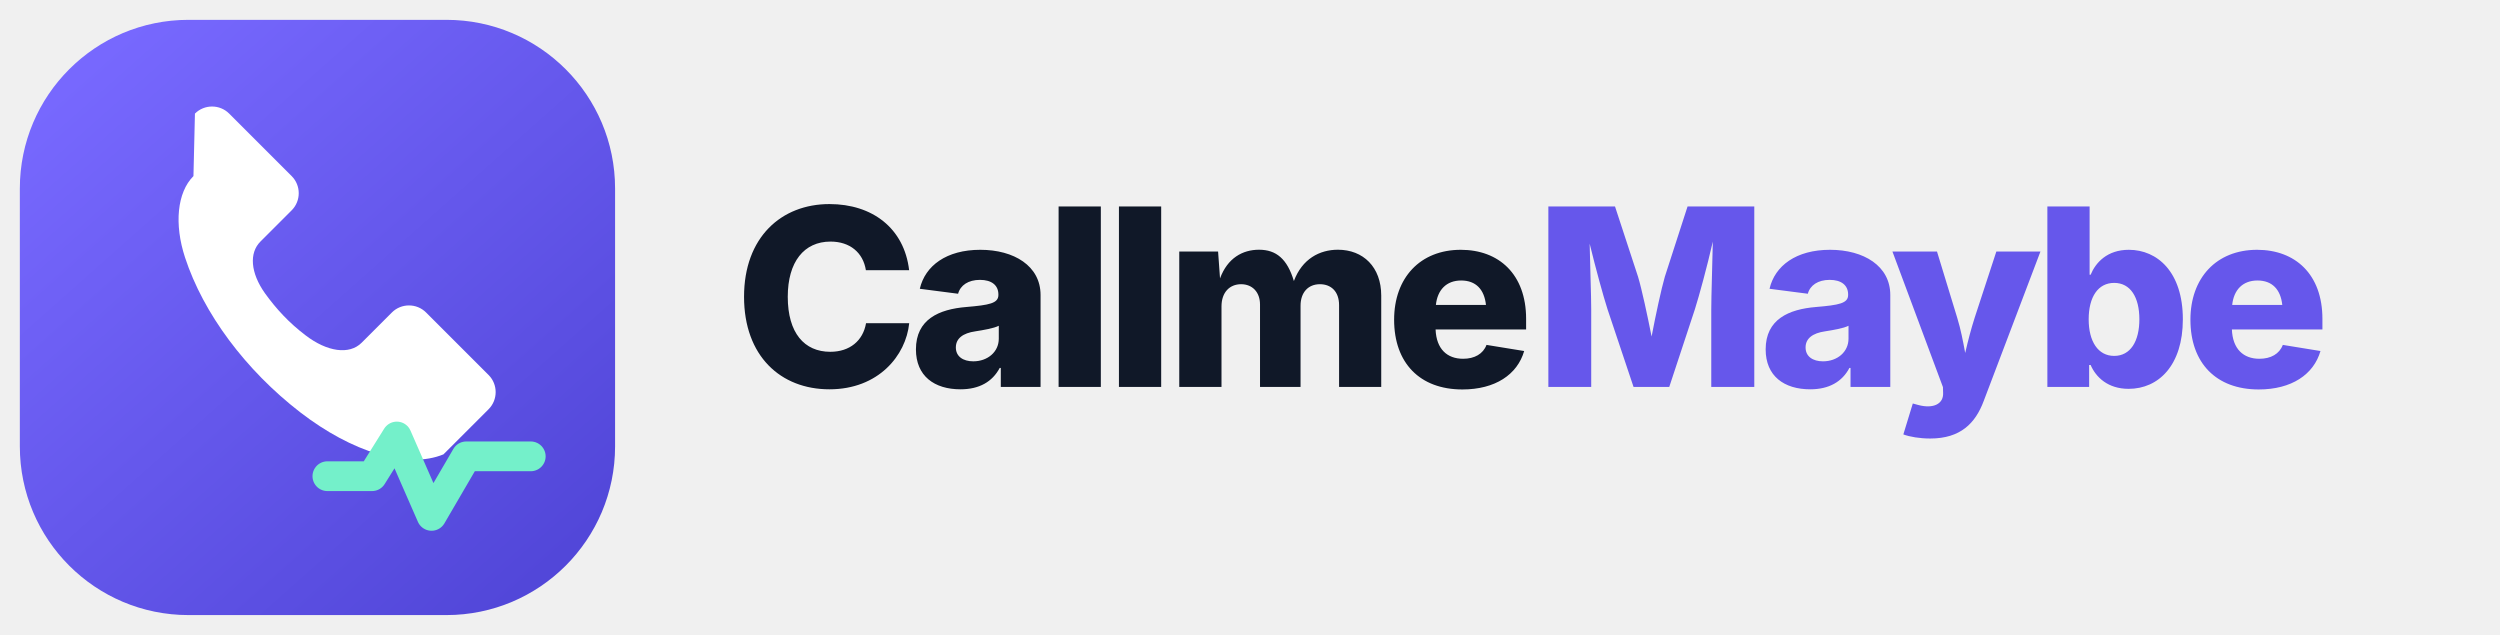
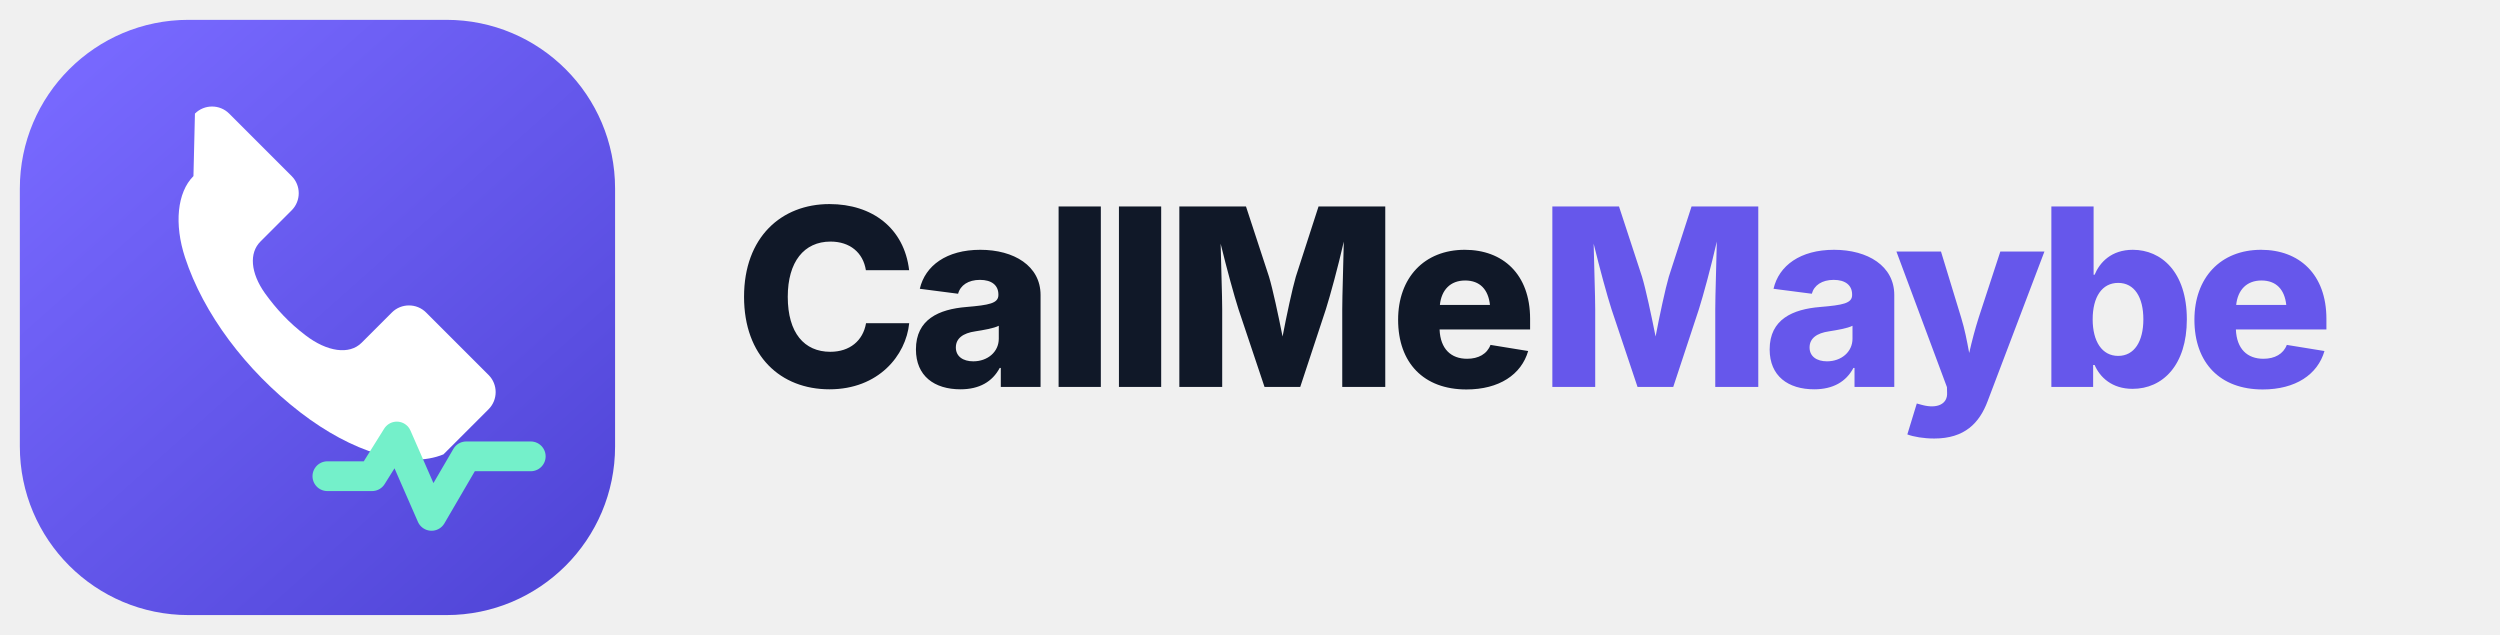
<svg xmlns="http://www.w3.org/2000/svg" width="504" height="128" viewBox="0 0 504 128" fill="none">
  <defs>
    <linearGradient id="lockupBg" x1="16" y1="10" x2="112" y2="118" gradientUnits="userSpaceOnUse">
      <stop stop-color="#7869FF" />
      <stop offset="1" stop-color="#5146D8" />
    </linearGradient>
  </defs>
  <rect x="4" y="4" width="120" height="120" rx="34" fill="url(#lockupBg)" />
  <path d="M39 35.5C35.7 38.8 35.1 45.2 37.3 51.9C41 63.2 49.5 74.6 60.5 83.1C71 91.2 82.1 94.6 89.4 91.6L98.5 82.5C100.4 80.6 100.4 77.5 98.5 75.6L85.9 63C84 61.1 80.9 61.1 79 63L72.9 69.1C70.4 71.6 65.9 70.9 61.6 67.6C58.3 65.1 55.7 62.3 53.4 59.1C50.5 55 50.2 51 52.5 48.7L58.8 42.4C60.7 40.5 60.7 37.4 58.8 35.5L46.2 22.9C44.3 21 41.2 21 39.3 22.9L39 35.5Z" fill="white" />
  <path d="M66 96H75L80 88L87 104L94 92H107" stroke="#74F0CA" stroke-width="6" stroke-linecap="round" stroke-linejoin="round" />
-   <text x="148" y="78" fill="#101828" font-family="Inter, -apple-system, BlinkMacSystemFont, 'Segoe UI', sans-serif" font-size="50" font-weight="760" letter-spacing="-2">Callme<tspan fill="#6657EB">Maybe</tspan>
+   <text x="148" y="78" fill="#101828" font-family="Inter, -apple-system, BlinkMacSystemFont, 'Segoe UI', sans-serif" font-size="50" font-weight="760" letter-spacing="-2">CallMe<tspan fill="#6657EB">Maybe</tspan>
  </text>
</svg>
